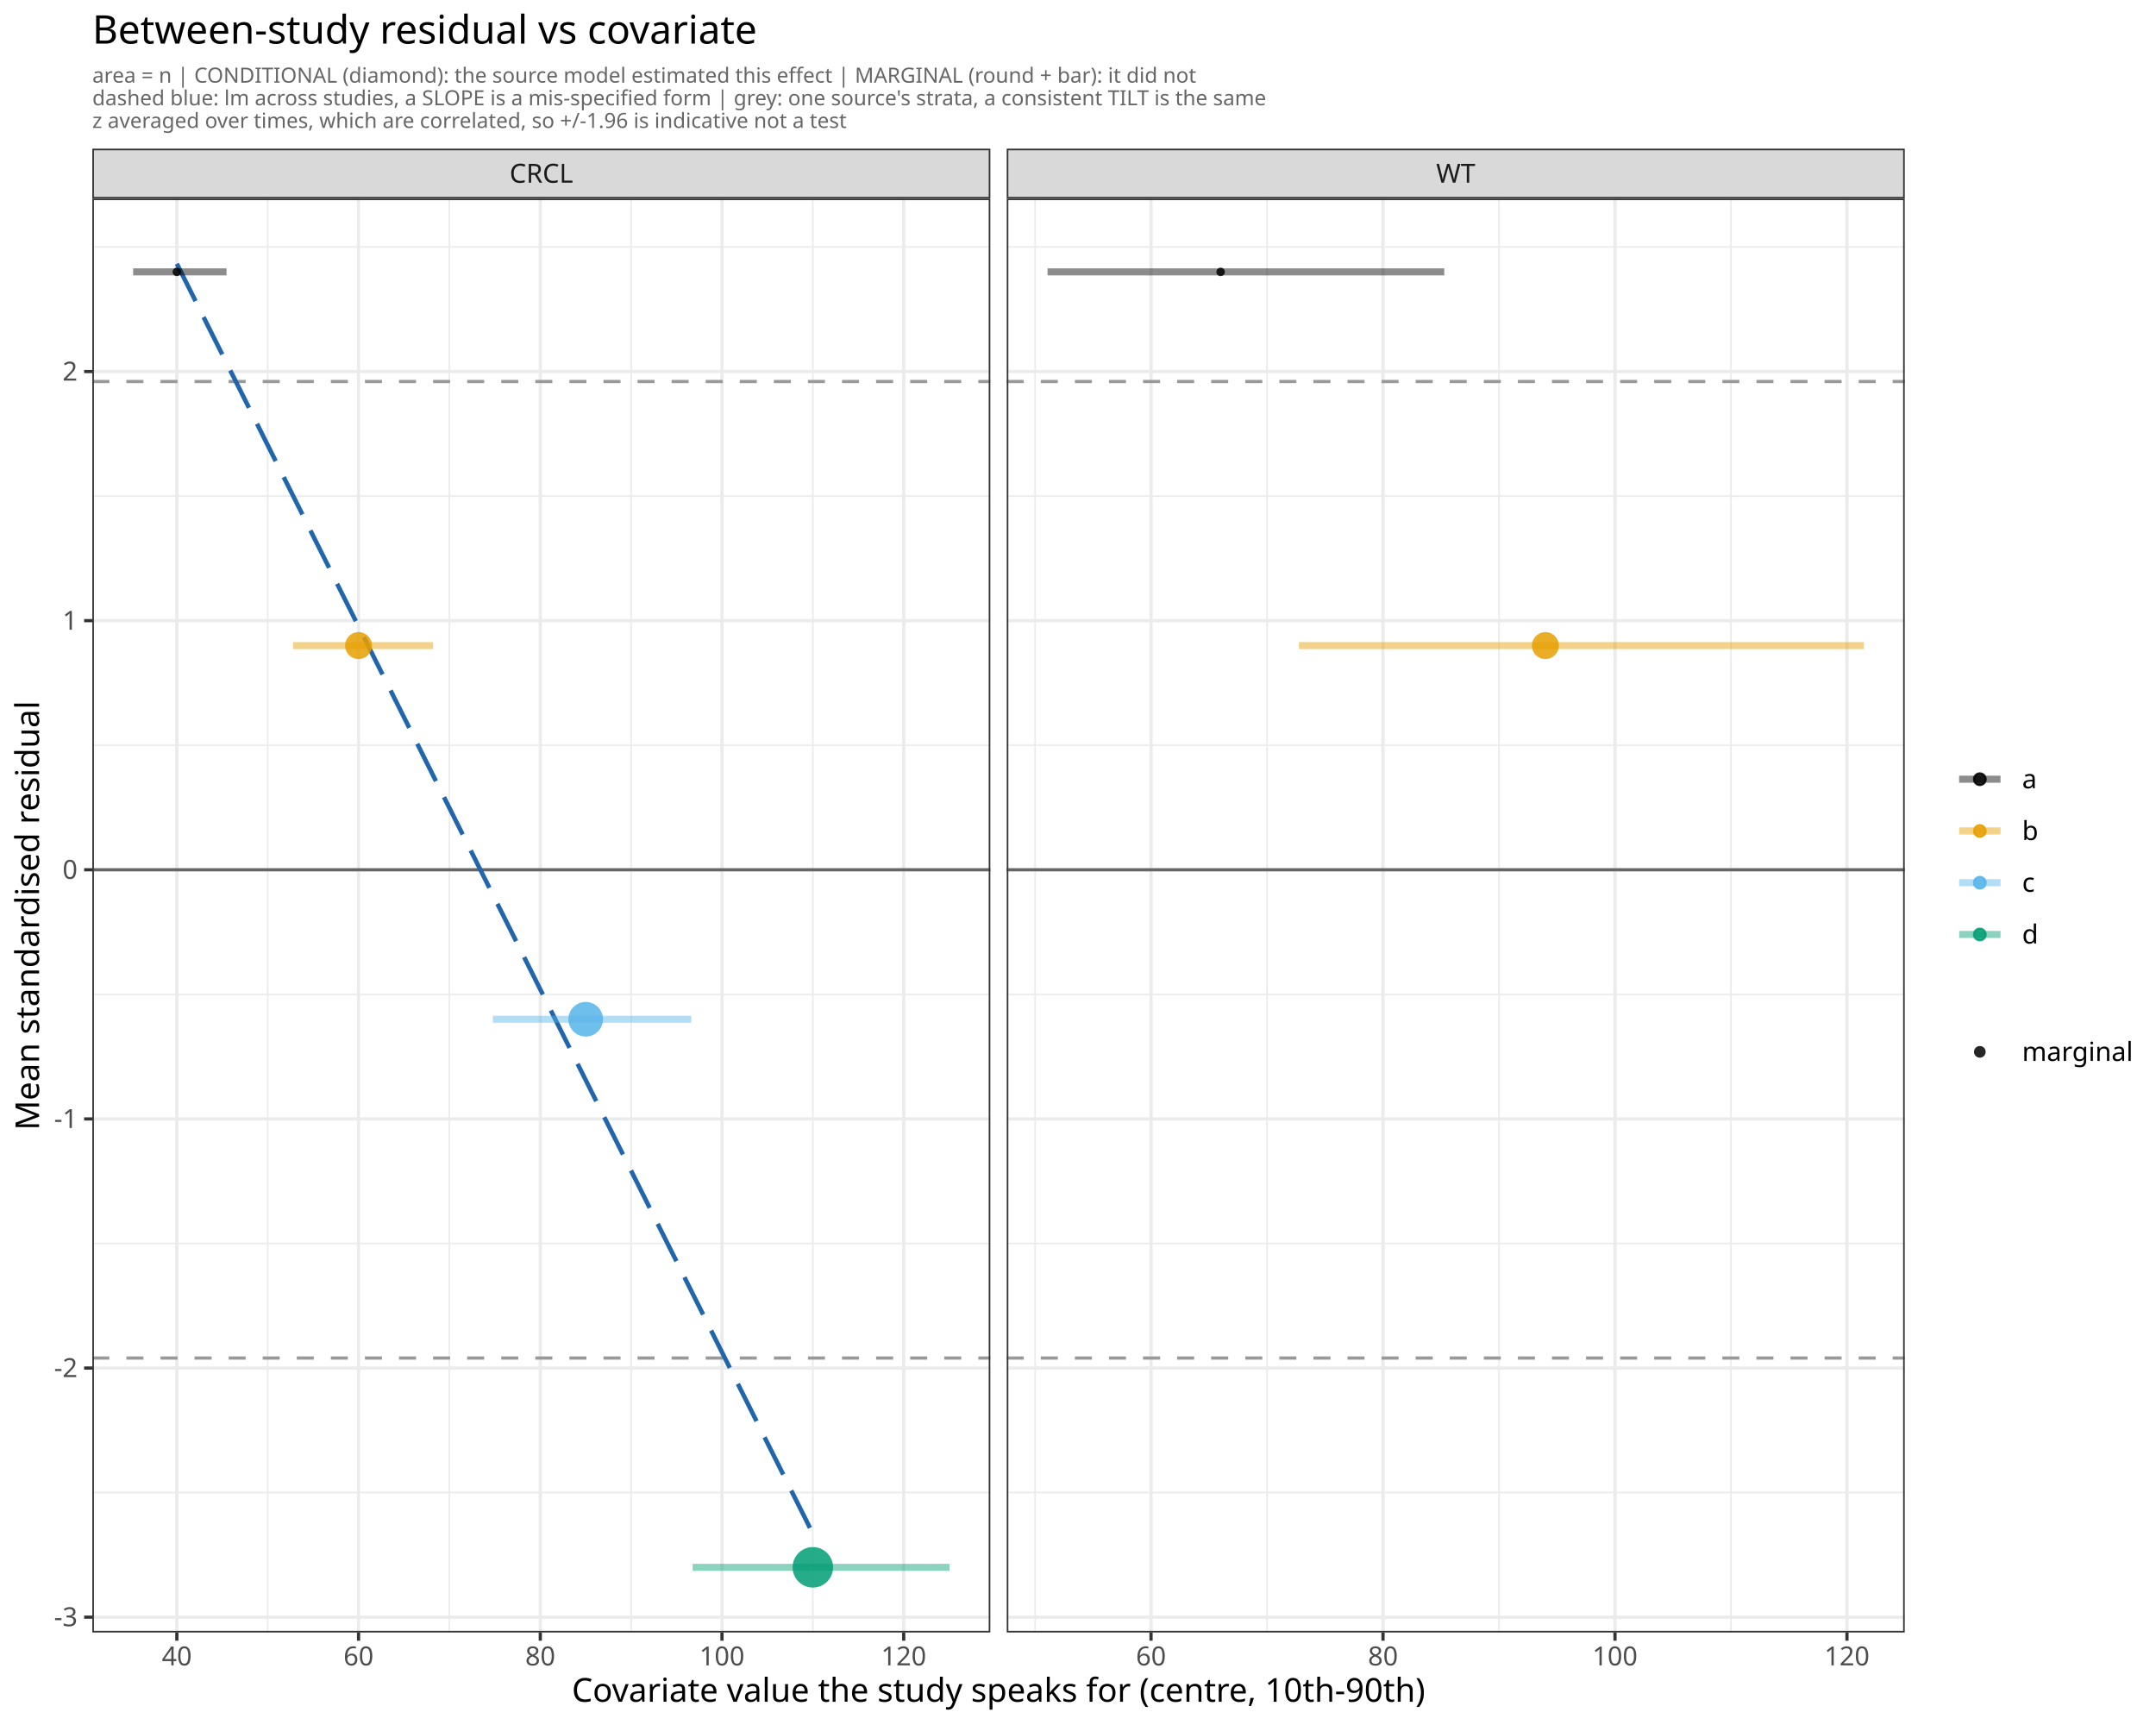
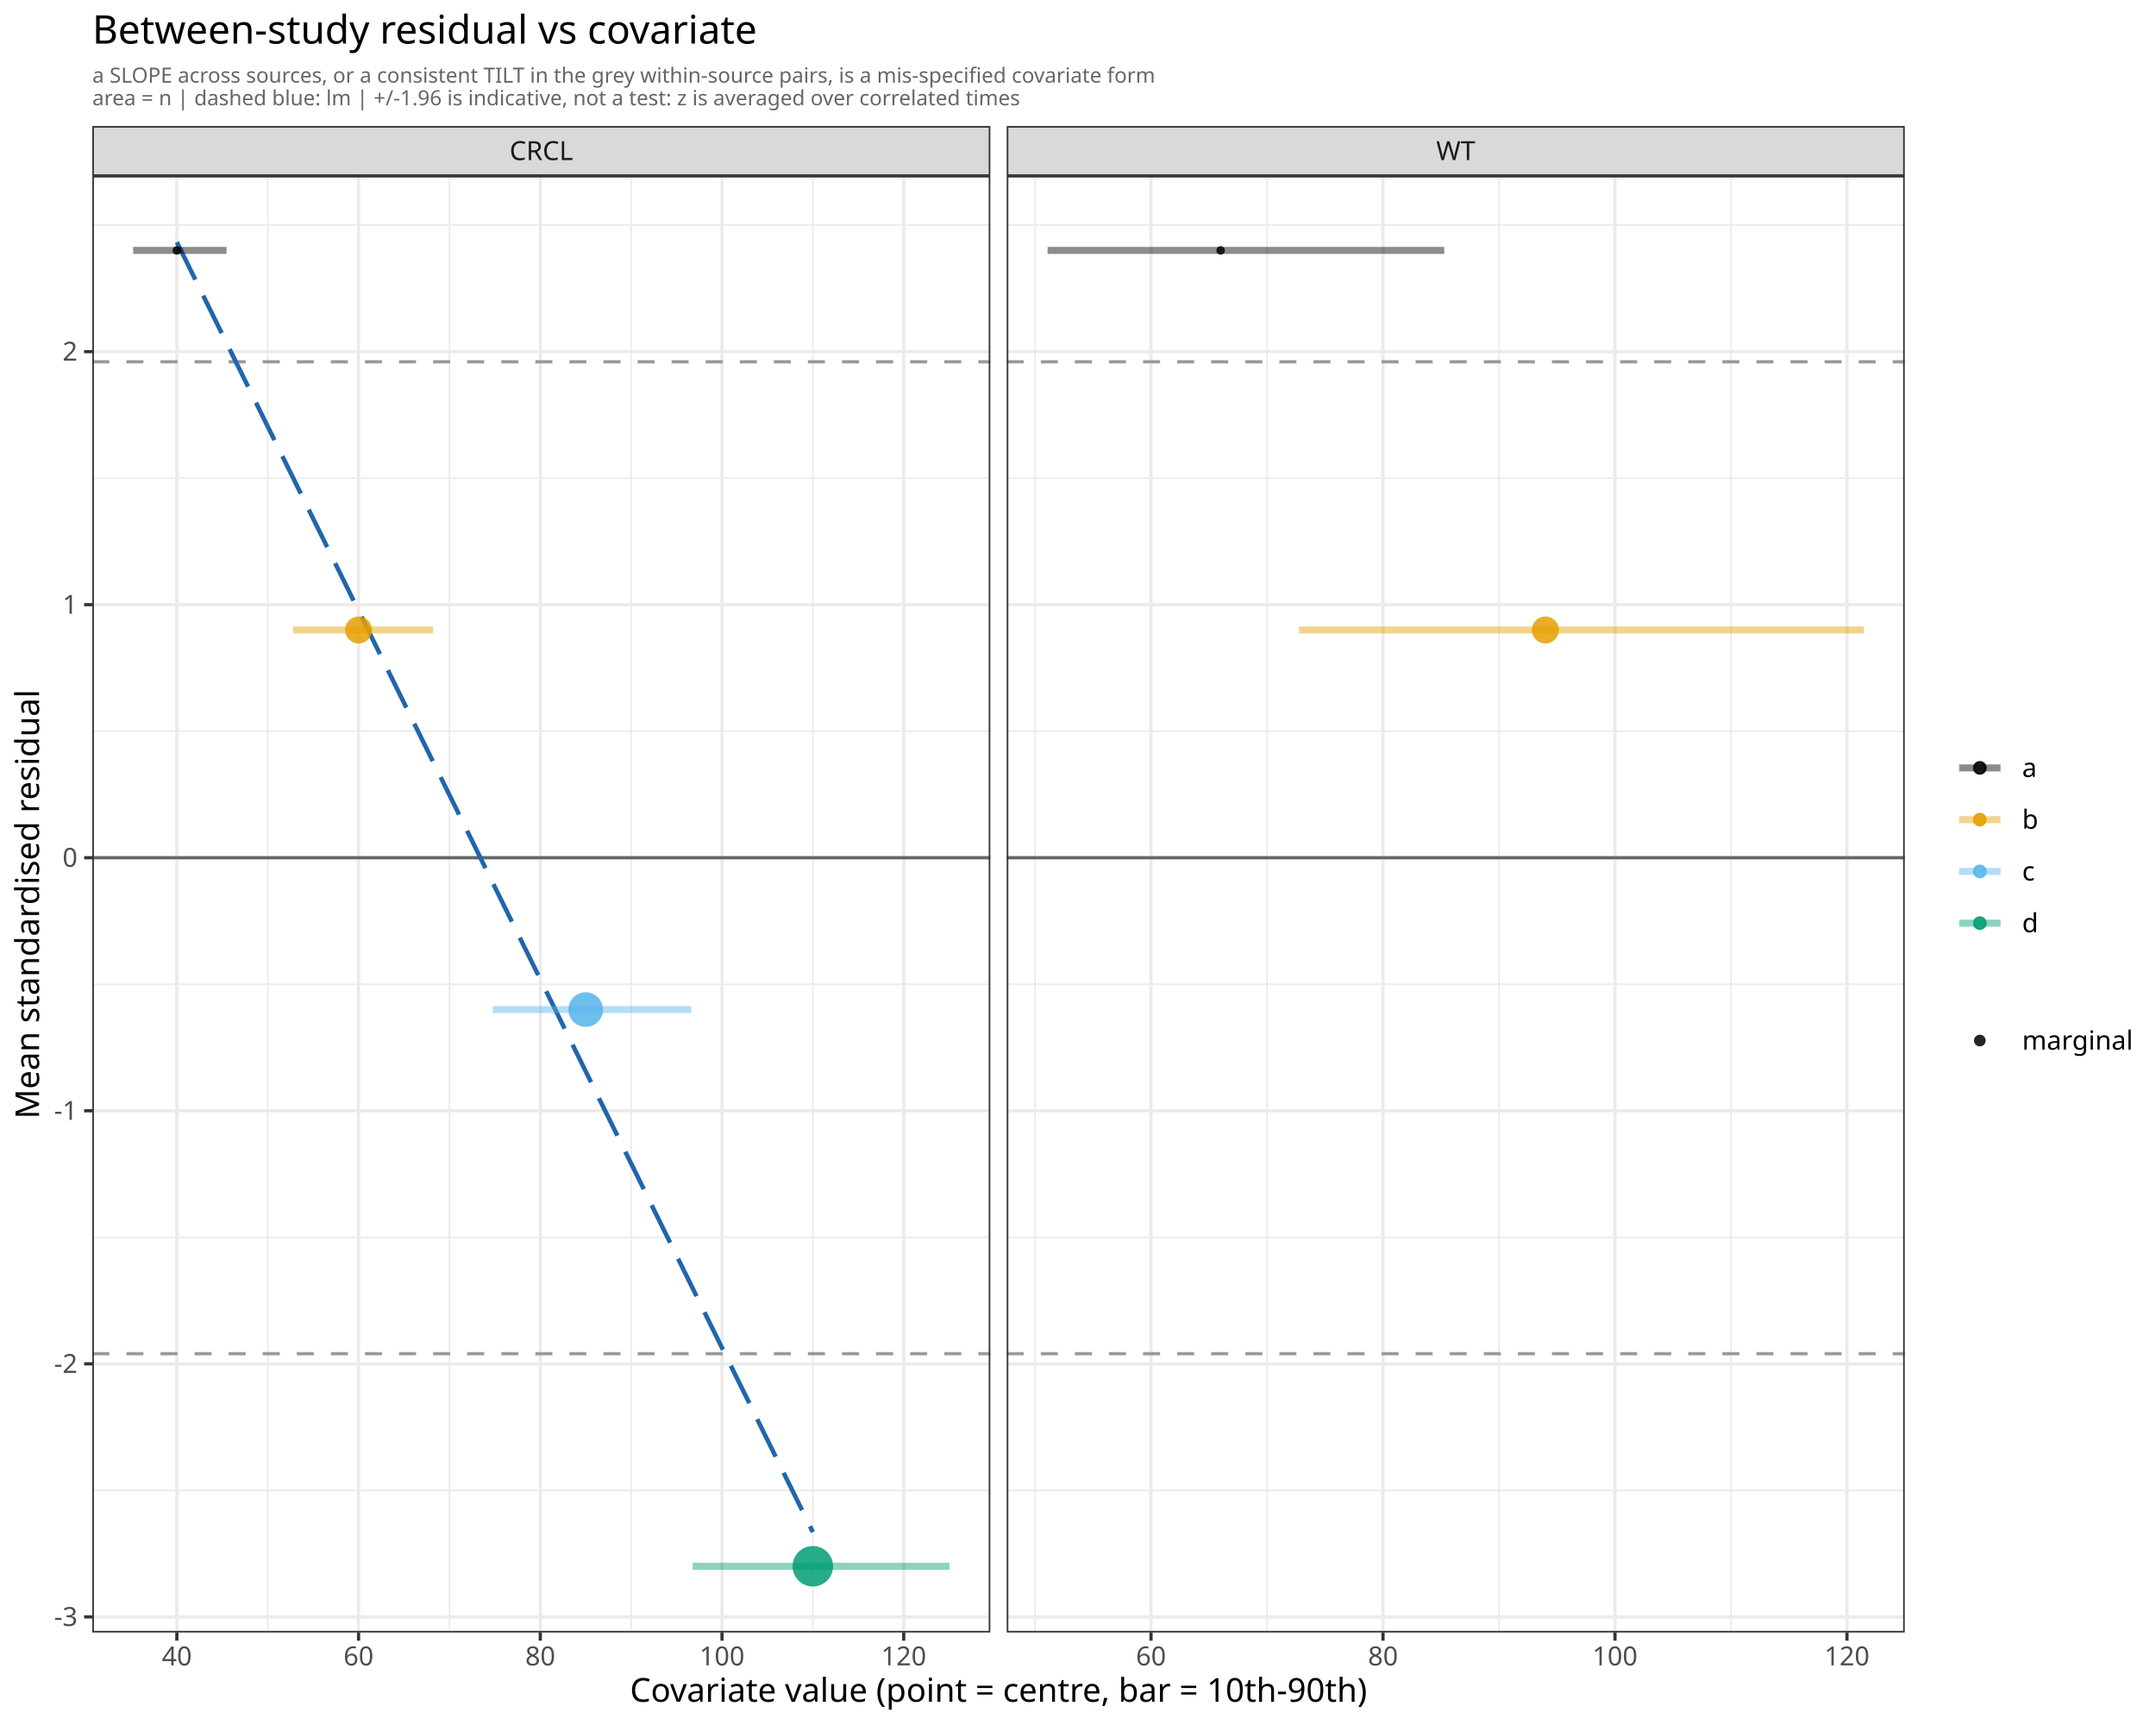
<svg xmlns="http://www.w3.org/2000/svg" class="svglite" data-engine-version="2.0" width="720.00pt" height="576.00pt" viewBox="0 0 720.00 576.00">
  <defs>
    <style type="text/css">
    .svglite line, .svglite polyline, .svglite polygon, .svglite path, .svglite rect, .svglite circle {
      fill: none;
      stroke: #000000;
      stroke-linecap: round;
      stroke-linejoin: round;
      stroke-miterlimit: 10.00;
    }
  </style>
  </defs>
  <rect width="100%" height="100%" style="stroke: none; fill: #FFFFFF;" />
  <defs>
    <clipPath id="cpMC4wMHw3MjAuMDB8MC4wMHw1NzYuMDA=">
      <rect x="0.00" y="0.00" width="720.00" height="576.00" />
    </clipPath>
  </defs>
  <g clip-path="url(#cpMC4wMHw3MjAuMDB8MC4wMHw1NzYuMDA=)">
    <rect x="-0" y="0.00" width="720.00" height="576.00" style="stroke-width: 1.07; stroke: #FFFFFF; fill: #FFFFFF;" />
  </g>
  <defs>
-     <clipPath id="cpMzAuODN8MzMwLjcyfDY2LjMwfDU0NS4xMQ==">
-       <rect x="30.83" y="66.30" width="299.89" height="478.81" />
+     <clipPath id="cpMzAuODN8MzMwLjcyfDU4Ljc0fDU0NS4xMQ==">
+       <rect x="30.83" y="58.74" width="299.89" height="486.37" />
    </clipPath>
  </defs>
-   <g clip-path="url(#cpMzAuODN8MzMwLjcyfDY2LjMwfDU0NS4xMQ==)">
-     <rect x="30.83" y="66.30" width="299.89" height="478.81" style="stroke-width: 1.07; stroke: none; fill: #FFFFFF;" />
-     <polyline points="30.83,498.39 330.72,498.39 " style="stroke-width: 0.53; stroke: #EBEBEB; stroke-linecap: butt;" />
-     <polyline points="30.83,415.21 330.72,415.21 " style="stroke-width: 0.53; stroke: #EBEBEB; stroke-linecap: butt;" />
-     <polyline points="30.83,332.02 330.72,332.02 " style="stroke-width: 0.53; stroke: #EBEBEB; stroke-linecap: butt;" />
-     <polyline points="30.83,248.84 330.72,248.84 " style="stroke-width: 0.53; stroke: #EBEBEB; stroke-linecap: butt;" />
-     <polyline points="30.83,165.66 330.72,165.66 " style="stroke-width: 0.53; stroke: #EBEBEB; stroke-linecap: butt;" />
-     <polyline points="30.83,82.47 330.72,82.47 " style="stroke-width: 0.53; stroke: #EBEBEB; stroke-linecap: butt;" />
-     <polyline points="89.40,545.11 89.40,66.30 " style="stroke-width: 0.53; stroke: #EBEBEB; stroke-linecap: butt;" />
-     <polyline points="150.09,545.11 150.09,66.30 " style="stroke-width: 0.53; stroke: #EBEBEB; stroke-linecap: butt;" />
-     <polyline points="210.77,545.11 210.77,66.30 " style="stroke-width: 0.53; stroke: #EBEBEB; stroke-linecap: butt;" />
-     <polyline points="271.45,545.11 271.45,66.30 " style="stroke-width: 0.53; stroke: #EBEBEB; stroke-linecap: butt;" />
-     <polyline points="30.83,539.99 330.72,539.99 " style="stroke-width: 1.07; stroke: #EBEBEB; stroke-linecap: butt;" />
-     <polyline points="30.83,456.80 330.72,456.80 " style="stroke-width: 1.07; stroke: #EBEBEB; stroke-linecap: butt;" />
-     <polyline points="30.83,373.62 330.72,373.62 " style="stroke-width: 1.07; stroke: #EBEBEB; stroke-linecap: butt;" />
-     <polyline points="30.83,290.43 330.72,290.43 " style="stroke-width: 1.07; stroke: #EBEBEB; stroke-linecap: butt;" />
-     <polyline points="30.83,207.25 330.72,207.25 " style="stroke-width: 1.07; stroke: #EBEBEB; stroke-linecap: butt;" />
-     <polyline points="30.83,124.06 330.72,124.06 " style="stroke-width: 1.07; stroke: #EBEBEB; stroke-linecap: butt;" />
-     <polyline points="59.06,545.11 59.06,66.30 " style="stroke-width: 1.07; stroke: #EBEBEB; stroke-linecap: butt;" />
-     <polyline points="119.74,545.11 119.74,66.30 " style="stroke-width: 1.07; stroke: #EBEBEB; stroke-linecap: butt;" />
-     <polyline points="180.43,545.11 180.43,66.30 " style="stroke-width: 1.07; stroke: #EBEBEB; stroke-linecap: butt;" />
-     <polyline points="241.11,545.11 241.11,66.30 " style="stroke-width: 1.07; stroke: #EBEBEB; stroke-linecap: butt;" />
-     <polyline points="301.80,545.11 301.80,66.30 " style="stroke-width: 1.07; stroke: #EBEBEB; stroke-linecap: butt;" />
-     <line x1="30.83" y1="290.43" x2="330.72" y2="290.43" style="stroke-width: 1.07; stroke: #666666; stroke-linecap: butt;" />
-     <line x1="30.83" y1="453.47" x2="330.72" y2="453.47" style="stroke-width: 1.07; stroke: #999999; stroke-dasharray: 5.69,5.69; stroke-linecap: butt;" />
-     <line x1="30.83" y1="127.39" x2="330.72" y2="127.39" style="stroke-width: 1.07; stroke: #999999; stroke-dasharray: 5.69,5.69; stroke-linecap: butt;" />
-     <polyline points="59.06,88.07 61.75,93.44 64.44,98.80 67.13,104.17 69.81,109.54 72.50,114.91 75.19,120.27 77.88,125.64 80.57,131.01 83.26,136.38 85.95,141.74 88.63,147.11 91.32,152.48 94.01,157.85 96.70,163.21 99.39,168.58 102.08,173.95 104.76,179.32 107.45,184.68 110.14,190.05 112.83,195.42 115.52,200.79 118.21,206.15 120.90,211.52 123.58,216.89 126.27,222.26 128.96,227.62 131.65,232.99 134.34,238.36 137.03,243.73 139.72,249.09 142.40,254.46 145.09,259.83 147.78,265.20 150.47,270.56 153.16,275.93 155.85,281.30 158.54,286.67 161.22,292.03 163.91,297.40 166.60,302.77 169.29,308.14 171.98,313.50 174.67,318.87 177.36,324.24 180.04,329.61 182.73,334.97 185.42,340.34 188.11,345.71 190.80,351.08 193.49,356.44 196.18,361.81 198.86,367.18 201.55,372.55 204.24,377.91 206.93,383.28 209.62,388.65 212.31,394.02 215.00,399.38 217.68,404.75 220.37,410.12 223.06,415.49 225.75,420.85 228.44,426.22 231.13,431.59 233.82,436.96 236.50,442.32 239.19,447.69 241.88,453.06 244.57,458.43 247.26,463.79 249.95,469.16 252.64,474.53 255.32,479.90 258.01,485.26 260.70,490.63 263.39,496.00 266.08,501.37 268.77,506.73 271.45,512.10 " style="stroke-width: 1.49; stroke: #2166AC; stroke-dasharray: 13.94,5.98; stroke-linecap: butt;" />
-     <line x1="44.46" y1="90.79" x2="75.65" y2="90.79" style="stroke-width: 2.35; stroke: #000000; stroke-opacity: 0.45; stroke-linecap: butt;" />
-     <line x1="97.85" y1="215.57" x2="144.64" y2="215.57" style="stroke-width: 2.35; stroke: #E69F00; stroke-opacity: 0.45; stroke-linecap: butt;" />
-     <line x1="164.58" y1="340.34" x2="230.86" y2="340.34" style="stroke-width: 2.35; stroke: #56B4E9; stroke-opacity: 0.45; stroke-linecap: butt;" />
-     <line x1="231.31" y1="523.35" x2="317.09" y2="523.35" style="stroke-width: 2.35; stroke: #009E73; stroke-opacity: 0.45; stroke-linecap: butt;" />
-     <circle cx="59.06" cy="90.79" r="1.42" style="stroke-width: 0.71; stroke: none; fill: #000000; fill-opacity: 0.85;" />
-     <circle cx="119.74" cy="215.57" r="4.50" style="stroke-width: 0.71; stroke: none; fill: #E69F00; fill-opacity: 0.85;" />
-     <circle cx="195.60" cy="340.34" r="5.78" style="stroke-width: 0.71; stroke: none; fill: #56B4E9; fill-opacity: 0.85;" />
-     <circle cx="271.45" cy="523.35" r="6.76" style="stroke-width: 0.71; stroke: none; fill: #009E73; fill-opacity: 0.85;" />
-     <rect x="30.83" y="66.30" width="299.89" height="478.81" style="stroke-width: 1.07; stroke: #333333;" />
+   <g clip-path="url(#cpMzAuODN8MzMwLjcyfDU4Ljc0fDU0NS4xMQ==)">
+     <rect x="30.83" y="58.74" width="299.89" height="486.37" style="stroke-width: 1.07; stroke: none; fill: #FFFFFF;" />
+     <polyline points="30.83,497.66 330.72,497.66 " style="stroke-width: 0.53; stroke: #EBEBEB; stroke-linecap: butt;" />
+     <polyline points="30.83,413.16 330.72,413.16 " style="stroke-width: 0.53; stroke: #EBEBEB; stroke-linecap: butt;" />
+     <polyline points="30.83,328.66 330.72,328.66 " style="stroke-width: 0.53; stroke: #EBEBEB; stroke-linecap: butt;" />
+     <polyline points="30.83,244.16 330.72,244.16 " style="stroke-width: 0.53; stroke: #EBEBEB; stroke-linecap: butt;" />
+     <polyline points="30.83,159.66 330.72,159.66 " style="stroke-width: 0.53; stroke: #EBEBEB; stroke-linecap: butt;" />
+     <polyline points="30.83,75.17 330.72,75.17 " style="stroke-width: 0.53; stroke: #EBEBEB; stroke-linecap: butt;" />
+     <polyline points="89.40,545.11 89.40,58.74 " style="stroke-width: 0.53; stroke: #EBEBEB; stroke-linecap: butt;" />
+     <polyline points="150.09,545.11 150.09,58.74 " style="stroke-width: 0.53; stroke: #EBEBEB; stroke-linecap: butt;" />
+     <polyline points="210.77,545.11 210.77,58.74 " style="stroke-width: 0.53; stroke: #EBEBEB; stroke-linecap: butt;" />
+     <polyline points="271.45,545.11 271.45,58.74 " style="stroke-width: 0.53; stroke: #EBEBEB; stroke-linecap: butt;" />
+     <polyline points="30.83,539.90 330.72,539.90 " style="stroke-width: 1.07; stroke: #EBEBEB; stroke-linecap: butt;" />
+     <polyline points="30.83,455.41 330.72,455.41 " style="stroke-width: 1.07; stroke: #EBEBEB; stroke-linecap: butt;" />
+     <polyline points="30.83,370.91 330.72,370.91 " style="stroke-width: 1.07; stroke: #EBEBEB; stroke-linecap: butt;" />
+     <polyline points="30.83,286.41 330.72,286.41 " style="stroke-width: 1.07; stroke: #EBEBEB; stroke-linecap: butt;" />
+     <polyline points="30.83,201.91 330.72,201.91 " style="stroke-width: 1.07; stroke: #EBEBEB; stroke-linecap: butt;" />
+     <polyline points="30.83,117.42 330.72,117.42 " style="stroke-width: 1.07; stroke: #EBEBEB; stroke-linecap: butt;" />
+     <polyline points="59.06,545.11 59.06,58.74 " style="stroke-width: 1.07; stroke: #EBEBEB; stroke-linecap: butt;" />
+     <polyline points="119.74,545.11 119.74,58.74 " style="stroke-width: 1.07; stroke: #EBEBEB; stroke-linecap: butt;" />
+     <polyline points="180.43,545.11 180.43,58.74 " style="stroke-width: 1.07; stroke: #EBEBEB; stroke-linecap: butt;" />
+     <polyline points="241.11,545.11 241.11,58.74 " style="stroke-width: 1.07; stroke: #EBEBEB; stroke-linecap: butt;" />
+     <polyline points="301.80,545.11 301.80,58.74 " style="stroke-width: 1.07; stroke: #EBEBEB; stroke-linecap: butt;" />
+     <line x1="30.83" y1="286.41" x2="330.72" y2="286.41" style="stroke-width: 1.07; stroke: #666666; stroke-linecap: butt;" />
+     <line x1="30.83" y1="452.03" x2="330.72" y2="452.03" style="stroke-width: 1.07; stroke: #999999; stroke-dasharray: 5.69,5.69; stroke-linecap: butt;" />
+     <line x1="30.83" y1="120.80" x2="330.72" y2="120.80" style="stroke-width: 1.07; stroke: #999999; stroke-dasharray: 5.69,5.69; stroke-linecap: butt;" />
+     <polyline points="59.06,80.85 61.75,86.30 64.44,91.76 67.13,97.21 69.81,102.66 72.50,108.11 75.19,113.56 77.88,119.02 80.57,124.47 83.26,129.92 85.95,135.37 88.63,140.83 91.32,146.28 94.01,151.73 96.70,157.18 99.39,162.64 102.08,168.09 104.76,173.54 107.45,178.99 110.14,184.44 112.83,189.90 115.52,195.35 118.21,200.80 120.90,206.25 123.58,211.71 126.27,217.16 128.96,222.61 131.65,228.06 134.34,233.51 137.03,238.97 139.72,244.42 142.40,249.87 145.09,255.32 147.78,260.78 150.47,266.23 153.16,271.68 155.85,277.13 158.54,282.58 161.22,288.04 163.91,293.49 166.60,298.94 169.29,304.39 171.98,309.85 174.67,315.30 177.36,320.75 180.04,326.20 182.73,331.66 185.42,337.11 188.11,342.56 190.80,348.01 193.49,353.46 196.18,358.92 198.86,364.37 201.55,369.82 204.24,375.27 206.93,380.73 209.62,386.18 212.31,391.63 215.00,397.08 217.68,402.53 220.37,407.99 223.06,413.44 225.75,418.89 228.44,424.34 231.13,429.80 233.82,435.25 236.50,440.70 239.19,446.15 241.88,451.60 244.57,457.06 247.26,462.51 249.95,467.96 252.64,473.41 255.32,478.87 258.01,484.32 260.70,489.77 263.39,495.22 266.08,500.67 268.77,506.13 271.45,511.58 " style="stroke-width: 1.49; stroke: #2166AC; stroke-dasharray: 13.94,5.98; stroke-linecap: butt;" />
+     <line x1="44.46" y1="83.62" x2="75.65" y2="83.62" style="stroke-width: 2.35; stroke: #000000; stroke-opacity: 0.45; stroke-linecap: butt;" />
+     <line x1="97.85" y1="210.36" x2="144.64" y2="210.36" style="stroke-width: 2.35; stroke: #E69F00; stroke-opacity: 0.45; stroke-linecap: butt;" />
+     <line x1="164.58" y1="337.11" x2="230.86" y2="337.11" style="stroke-width: 2.35; stroke: #56B4E9; stroke-opacity: 0.45; stroke-linecap: butt;" />
+     <line x1="231.31" y1="523.00" x2="317.09" y2="523.00" style="stroke-width: 2.35; stroke: #009E73; stroke-opacity: 0.45; stroke-linecap: butt;" />
+     <circle cx="59.06" cy="83.62" r="1.42" style="stroke-width: 0.71; stroke: none; fill: #000000; fill-opacity: 0.85;" />
+     <circle cx="119.74" cy="210.36" r="4.50" style="stroke-width: 0.71; stroke: none; fill: #E69F00; fill-opacity: 0.85;" />
+     <circle cx="195.60" cy="337.11" r="5.78" style="stroke-width: 0.71; stroke: none; fill: #56B4E9; fill-opacity: 0.85;" />
+     <circle cx="271.45" cy="523.00" r="6.76" style="stroke-width: 0.71; stroke: none; fill: #009E73; fill-opacity: 0.85;" />
+     <rect x="30.83" y="58.74" width="299.89" height="486.37" style="stroke-width: 1.07; stroke: #333333;" />
  </g>
  <g clip-path="url(#cpMC4wMHw3MjAuMDB8MC4wMHw1NzYuMDA=)">
</g>
  <defs>
-     <clipPath id="cpMzM2LjIwfDYzNi4wOXw2Ni4zMHw1NDUuMTE=">
-       <rect x="336.20" y="66.30" width="299.89" height="478.81" />
+     <clipPath id="cpMzM2LjIwfDYzNi4wOXw1OC43NHw1NDUuMTE=">
+       <rect x="336.20" y="58.74" width="299.89" height="486.37" />
    </clipPath>
  </defs>
-   <g clip-path="url(#cpMzM2LjIwfDYzNi4wOXw2Ni4zMHw1NDUuMTE=)">
-     <rect x="336.20" y="66.30" width="299.89" height="478.81" style="stroke-width: 1.07; stroke: none; fill: #FFFFFF;" />
-     <polyline points="336.20,498.39 636.09,498.39 " style="stroke-width: 0.53; stroke: #EBEBEB; stroke-linecap: butt;" />
-     <polyline points="336.20,415.21 636.09,415.21 " style="stroke-width: 0.53; stroke: #EBEBEB; stroke-linecap: butt;" />
-     <polyline points="336.20,332.02 636.09,332.02 " style="stroke-width: 0.53; stroke: #EBEBEB; stroke-linecap: butt;" />
-     <polyline points="336.20,248.84 636.09,248.84 " style="stroke-width: 0.53; stroke: #EBEBEB; stroke-linecap: butt;" />
-     <polyline points="336.20,165.66 636.09,165.66 " style="stroke-width: 0.53; stroke: #EBEBEB; stroke-linecap: butt;" />
-     <polyline points="336.20,82.47 636.09,82.47 " style="stroke-width: 0.53; stroke: #EBEBEB; stroke-linecap: butt;" />
-     <polyline points="345.66,545.11 345.66,66.30 " style="stroke-width: 0.53; stroke: #EBEBEB; stroke-linecap: butt;" />
-     <polyline points="423.13,545.11 423.13,66.30 " style="stroke-width: 0.53; stroke: #EBEBEB; stroke-linecap: butt;" />
-     <polyline points="500.60,545.11 500.60,66.30 " style="stroke-width: 0.53; stroke: #EBEBEB; stroke-linecap: butt;" />
-     <polyline points="578.06,545.11 578.06,66.30 " style="stroke-width: 0.53; stroke: #EBEBEB; stroke-linecap: butt;" />
-     <polyline points="336.20,539.99 636.09,539.99 " style="stroke-width: 1.07; stroke: #EBEBEB; stroke-linecap: butt;" />
-     <polyline points="336.20,456.80 636.09,456.80 " style="stroke-width: 1.07; stroke: #EBEBEB; stroke-linecap: butt;" />
-     <polyline points="336.20,373.62 636.09,373.62 " style="stroke-width: 1.07; stroke: #EBEBEB; stroke-linecap: butt;" />
-     <polyline points="336.20,290.43 636.09,290.43 " style="stroke-width: 1.07; stroke: #EBEBEB; stroke-linecap: butt;" />
-     <polyline points="336.20,207.25 636.09,207.25 " style="stroke-width: 1.07; stroke: #EBEBEB; stroke-linecap: butt;" />
-     <polyline points="336.20,124.06 636.09,124.06 " style="stroke-width: 1.07; stroke: #EBEBEB; stroke-linecap: butt;" />
-     <polyline points="384.39,545.11 384.39,66.30 " style="stroke-width: 1.07; stroke: #EBEBEB; stroke-linecap: butt;" />
-     <polyline points="461.86,545.11 461.86,66.30 " style="stroke-width: 1.07; stroke: #EBEBEB; stroke-linecap: butt;" />
-     <polyline points="539.33,545.11 539.33,66.30 " style="stroke-width: 1.07; stroke: #EBEBEB; stroke-linecap: butt;" />
-     <polyline points="616.80,545.11 616.80,66.30 " style="stroke-width: 1.07; stroke: #EBEBEB; stroke-linecap: butt;" />
-     <line x1="336.20" y1="290.43" x2="636.09" y2="290.43" style="stroke-width: 1.07; stroke: #666666; stroke-linecap: butt;" />
-     <line x1="336.20" y1="453.47" x2="636.09" y2="453.47" style="stroke-width: 1.07; stroke: #999999; stroke-dasharray: 5.69,5.69; stroke-linecap: butt;" />
-     <line x1="336.20" y1="127.39" x2="636.09" y2="127.39" style="stroke-width: 1.07; stroke: #999999; stroke-dasharray: 5.69,5.69; stroke-linecap: butt;" />
-     <line x1="349.83" y1="90.79" x2="482.32" y2="90.79" style="stroke-width: 2.35; stroke: #000000; stroke-opacity: 0.45; stroke-linecap: butt;" />
-     <line x1="433.77" y1="215.57" x2="622.46" y2="215.57" style="stroke-width: 2.35; stroke: #E69F00; stroke-opacity: 0.45; stroke-linecap: butt;" />
-     <circle cx="407.63" cy="90.79" r="1.42" style="stroke-width: 0.71; stroke: none; fill: #000000; fill-opacity: 0.85;" />
-     <circle cx="516.09" cy="215.57" r="4.50" style="stroke-width: 0.71; stroke: none; fill: #E69F00; fill-opacity: 0.85;" />
-     <rect x="336.20" y="66.30" width="299.89" height="478.81" style="stroke-width: 1.07; stroke: #333333;" />
+   <g clip-path="url(#cpMzM2LjIwfDYzNi4wOXw1OC43NHw1NDUuMTE=)">
+     <rect x="336.20" y="58.74" width="299.89" height="486.37" style="stroke-width: 1.07; stroke: none; fill: #FFFFFF;" />
+     <polyline points="336.20,497.66 636.09,497.66 " style="stroke-width: 0.53; stroke: #EBEBEB; stroke-linecap: butt;" />
+     <polyline points="336.20,413.16 636.09,413.16 " style="stroke-width: 0.53; stroke: #EBEBEB; stroke-linecap: butt;" />
+     <polyline points="336.20,328.66 636.09,328.66 " style="stroke-width: 0.53; stroke: #EBEBEB; stroke-linecap: butt;" />
+     <polyline points="336.20,244.16 636.09,244.16 " style="stroke-width: 0.53; stroke: #EBEBEB; stroke-linecap: butt;" />
+     <polyline points="336.20,159.66 636.09,159.66 " style="stroke-width: 0.53; stroke: #EBEBEB; stroke-linecap: butt;" />
+     <polyline points="336.20,75.17 636.09,75.17 " style="stroke-width: 0.53; stroke: #EBEBEB; stroke-linecap: butt;" />
+     <polyline points="345.66,545.11 345.66,58.74 " style="stroke-width: 0.53; stroke: #EBEBEB; stroke-linecap: butt;" />
+     <polyline points="423.13,545.11 423.13,58.74 " style="stroke-width: 0.53; stroke: #EBEBEB; stroke-linecap: butt;" />
+     <polyline points="500.60,545.11 500.60,58.74 " style="stroke-width: 0.53; stroke: #EBEBEB; stroke-linecap: butt;" />
+     <polyline points="578.06,545.11 578.06,58.74 " style="stroke-width: 0.53; stroke: #EBEBEB; stroke-linecap: butt;" />
+     <polyline points="336.20,539.90 636.09,539.90 " style="stroke-width: 1.07; stroke: #EBEBEB; stroke-linecap: butt;" />
+     <polyline points="336.20,455.41 636.09,455.41 " style="stroke-width: 1.07; stroke: #EBEBEB; stroke-linecap: butt;" />
+     <polyline points="336.20,370.91 636.09,370.91 " style="stroke-width: 1.07; stroke: #EBEBEB; stroke-linecap: butt;" />
+     <polyline points="336.20,286.41 636.09,286.41 " style="stroke-width: 1.07; stroke: #EBEBEB; stroke-linecap: butt;" />
+     <polyline points="336.20,201.91 636.09,201.91 " style="stroke-width: 1.07; stroke: #EBEBEB; stroke-linecap: butt;" />
+     <polyline points="336.20,117.42 636.09,117.42 " style="stroke-width: 1.07; stroke: #EBEBEB; stroke-linecap: butt;" />
+     <polyline points="384.39,545.11 384.39,58.74 " style="stroke-width: 1.07; stroke: #EBEBEB; stroke-linecap: butt;" />
+     <polyline points="461.86,545.11 461.86,58.74 " style="stroke-width: 1.07; stroke: #EBEBEB; stroke-linecap: butt;" />
+     <polyline points="539.33,545.11 539.33,58.74 " style="stroke-width: 1.07; stroke: #EBEBEB; stroke-linecap: butt;" />
+     <polyline points="616.80,545.11 616.80,58.74 " style="stroke-width: 1.07; stroke: #EBEBEB; stroke-linecap: butt;" />
+     <line x1="336.20" y1="286.41" x2="636.09" y2="286.41" style="stroke-width: 1.07; stroke: #666666; stroke-linecap: butt;" />
+     <line x1="336.20" y1="452.03" x2="636.09" y2="452.03" style="stroke-width: 1.07; stroke: #999999; stroke-dasharray: 5.69,5.69; stroke-linecap: butt;" />
+     <line x1="336.20" y1="120.80" x2="636.09" y2="120.80" style="stroke-width: 1.07; stroke: #999999; stroke-dasharray: 5.69,5.69; stroke-linecap: butt;" />
+     <line x1="349.83" y1="83.62" x2="482.32" y2="83.62" style="stroke-width: 2.35; stroke: #000000; stroke-opacity: 0.45; stroke-linecap: butt;" />
+     <line x1="433.77" y1="210.36" x2="622.46" y2="210.36" style="stroke-width: 2.35; stroke: #E69F00; stroke-opacity: 0.45; stroke-linecap: butt;" />
+     <circle cx="407.63" cy="83.62" r="1.42" style="stroke-width: 0.71; stroke: none; fill: #000000; fill-opacity: 0.85;" />
+     <circle cx="516.09" cy="210.36" r="4.50" style="stroke-width: 0.71; stroke: none; fill: #E69F00; fill-opacity: 0.85;" />
+     <rect x="336.20" y="58.74" width="299.89" height="486.37" style="stroke-width: 1.07; stroke: #333333;" />
  </g>
  <g clip-path="url(#cpMC4wMHw3MjAuMDB8MC4wMHw1NzYuMDA=)">
</g>
  <defs>
-     <clipPath id="cpMzAuODN8MzMwLjcyfDQ5LjY1fDY2LjMw">
-       <rect x="30.83" y="49.65" width="299.89" height="16.65" />
+     <clipPath id="cpMzAuODN8MzMwLjcyfDQyLjA5fDU4Ljc0">
+       <rect x="30.83" y="42.09" width="299.89" height="16.65" />
    </clipPath>
  </defs>
-   <g clip-path="url(#cpMzAuODN8MzMwLjcyfDQ5LjY1fDY2LjMw)">
-     <rect x="30.83" y="49.65" width="299.89" height="16.65" style="stroke-width: 1.07; stroke: #333333; fill: #D9D9D9;" />
-     <text x="180.78" y="61.01" text-anchor="middle" style="font-size: 8.80px; fill: #1A1A1A; font-family: sans;" textLength="23.97px" lengthAdjust="spacingAndGlyphs">CRCL</text>
+   <g clip-path="url(#cpMzAuODN8MzMwLjcyfDQyLjA5fDU4Ljc0)">
+     <rect x="30.83" y="42.09" width="299.89" height="16.65" style="stroke-width: 1.07; stroke: #333333; fill: #D9D9D9;" />
+     <text x="180.78" y="53.45" text-anchor="middle" style="font-size: 8.80px; fill: #1A1A1A; font-family: sans;" textLength="23.97px" lengthAdjust="spacingAndGlyphs">CRCL</text>
  </g>
  <g clip-path="url(#cpMC4wMHw3MjAuMDB8MC4wMHw1NzYuMDA=)">
</g>
  <defs>
-     <clipPath id="cpMzM2LjIwfDYzNi4wOXw0OS42NXw2Ni4zMA==">
-       <rect x="336.20" y="49.65" width="299.89" height="16.65" />
+     <clipPath id="cpMzM2LjIwfDYzNi4wOXw0Mi4wOXw1OC43NA==">
+       <rect x="336.20" y="42.09" width="299.89" height="16.65" />
    </clipPath>
  </defs>
-   <g clip-path="url(#cpMzM2LjIwfDYzNi4wOXw0OS42NXw2Ni4zMA==)">
-     <rect x="336.20" y="49.65" width="299.89" height="16.65" style="stroke-width: 1.07; stroke: #333333; fill: #D9D9D9;" />
-     <text x="486.15" y="61.01" text-anchor="middle" style="font-size: 8.80px; fill: #1A1A1A; font-family: sans;" textLength="13.68px" lengthAdjust="spacingAndGlyphs">WT</text>
+   <g clip-path="url(#cpMzM2LjIwfDYzNi4wOXw0Mi4wOXw1OC43NA==)">
+     <rect x="336.20" y="42.09" width="299.89" height="16.65" style="stroke-width: 1.07; stroke: #333333; fill: #D9D9D9;" />
+     <text x="486.15" y="53.45" text-anchor="middle" style="font-size: 8.80px; fill: #1A1A1A; font-family: sans;" textLength="13.68px" lengthAdjust="spacingAndGlyphs">WT</text>
  </g>
  <g clip-path="url(#cpMC4wMHw3MjAuMDB8MC4wMHw1NzYuMDA=)">
    <polyline points="59.06,547.85 59.06,545.11 " style="stroke-width: 1.07; stroke: #333333; stroke-linecap: butt;" />
    <polyline points="119.74,547.85 119.74,545.11 " style="stroke-width: 1.07; stroke: #333333; stroke-linecap: butt;" />
    <polyline points="180.43,547.85 180.43,545.11 " style="stroke-width: 1.07; stroke: #333333; stroke-linecap: butt;" />
    <polyline points="241.11,547.85 241.11,545.11 " style="stroke-width: 1.07; stroke: #333333; stroke-linecap: butt;" />
    <polyline points="301.80,547.85 301.80,545.11 " style="stroke-width: 1.07; stroke: #333333; stroke-linecap: butt;" />
    <text x="59.06" y="556.10" text-anchor="middle" style="font-size: 8.80px; fill: #4D4D4D; font-family: sans;" textLength="9.79px" lengthAdjust="spacingAndGlyphs">40</text>
    <text x="119.74" y="556.10" text-anchor="middle" style="font-size: 8.80px; fill: #4D4D4D; font-family: sans;" textLength="9.79px" lengthAdjust="spacingAndGlyphs">60</text>
    <text x="180.43" y="556.10" text-anchor="middle" style="font-size: 8.80px; fill: #4D4D4D; font-family: sans;" textLength="9.79px" lengthAdjust="spacingAndGlyphs">80</text>
    <text x="241.11" y="556.10" text-anchor="middle" style="font-size: 8.80px; fill: #4D4D4D; font-family: sans;" textLength="14.68px" lengthAdjust="spacingAndGlyphs">100</text>
    <text x="301.80" y="556.10" text-anchor="middle" style="font-size: 8.80px; fill: #4D4D4D; font-family: sans;" textLength="14.68px" lengthAdjust="spacingAndGlyphs">120</text>
    <polyline points="384.39,547.85 384.39,545.11 " style="stroke-width: 1.07; stroke: #333333; stroke-linecap: butt;" />
    <polyline points="461.86,547.85 461.86,545.11 " style="stroke-width: 1.07; stroke: #333333; stroke-linecap: butt;" />
    <polyline points="539.33,547.85 539.33,545.11 " style="stroke-width: 1.07; stroke: #333333; stroke-linecap: butt;" />
    <polyline points="616.80,547.85 616.80,545.11 " style="stroke-width: 1.07; stroke: #333333; stroke-linecap: butt;" />
    <text x="384.39" y="556.10" text-anchor="middle" style="font-size: 8.80px; fill: #4D4D4D; font-family: sans;" textLength="9.79px" lengthAdjust="spacingAndGlyphs">60</text>
    <text x="461.86" y="556.10" text-anchor="middle" style="font-size: 8.80px; fill: #4D4D4D; font-family: sans;" textLength="9.79px" lengthAdjust="spacingAndGlyphs">80</text>
    <text x="539.33" y="556.10" text-anchor="middle" style="font-size: 8.80px; fill: #4D4D4D; font-family: sans;" textLength="14.68px" lengthAdjust="spacingAndGlyphs">100</text>
    <text x="616.80" y="556.10" text-anchor="middle" style="font-size: 8.80px; fill: #4D4D4D; font-family: sans;" textLength="14.68px" lengthAdjust="spacingAndGlyphs">120</text>
-     <text x="25.90" y="543.01" text-anchor="end" style="font-size: 8.80px; fill: #4D4D4D; font-family: sans;" textLength="7.82px" lengthAdjust="spacingAndGlyphs">-3</text>
-     <text x="25.90" y="459.83" text-anchor="end" style="font-size: 8.80px; fill: #4D4D4D; font-family: sans;" textLength="7.82px" lengthAdjust="spacingAndGlyphs">-2</text>
-     <text x="25.90" y="376.64" text-anchor="end" style="font-size: 8.80px; fill: #4D4D4D; font-family: sans;" textLength="7.82px" lengthAdjust="spacingAndGlyphs">-1</text>
-     <text x="25.90" y="293.46" text-anchor="end" style="font-size: 8.80px; fill: #4D4D4D; font-family: sans;" textLength="4.89px" lengthAdjust="spacingAndGlyphs">0</text>
-     <text x="25.90" y="210.28" text-anchor="end" style="font-size: 8.80px; fill: #4D4D4D; font-family: sans;" textLength="4.89px" lengthAdjust="spacingAndGlyphs">1</text>
-     <text x="25.90" y="127.09" text-anchor="end" style="font-size: 8.80px; fill: #4D4D4D; font-family: sans;" textLength="4.89px" lengthAdjust="spacingAndGlyphs">2</text>
-     <polyline points="28.09,539.99 30.83,539.99 " style="stroke-width: 1.07; stroke: #333333; stroke-linecap: butt;" />
-     <polyline points="28.09,456.80 30.83,456.80 " style="stroke-width: 1.07; stroke: #333333; stroke-linecap: butt;" />
-     <polyline points="28.09,373.62 30.83,373.62 " style="stroke-width: 1.07; stroke: #333333; stroke-linecap: butt;" />
-     <polyline points="28.09,290.43 30.83,290.43 " style="stroke-width: 1.07; stroke: #333333; stroke-linecap: butt;" />
-     <polyline points="28.09,207.25 30.83,207.25 " style="stroke-width: 1.07; stroke: #333333; stroke-linecap: butt;" />
-     <polyline points="28.09,124.06 30.83,124.06 " style="stroke-width: 1.07; stroke: #333333; stroke-linecap: butt;" />
-     <text x="333.46" y="568.24" text-anchor="middle" style="font-size: 11.00px; font-family: sans;" textLength="271.52px" lengthAdjust="spacingAndGlyphs">Covariate value the study speaks for (centre, 10th-90th)</text>
-     <text transform="translate(13.05,305.71) rotate(-90)" text-anchor="middle" style="font-size: 11.00px; font-family: sans;" textLength="135.15px" lengthAdjust="spacingAndGlyphs">Mean standardised residual</text>
-     <rect x="647.05" y="246.07" width="38.61" height="80.08" style="stroke-width: 1.07; stroke: none; fill: #FFFFFF;" />
-     <rect x="652.53" y="251.55" width="17.28" height="17.28" style="stroke-width: 1.07; stroke: none; fill: #FFFFFF;" />
-     <line x1="654.26" y1="260.19" x2="668.08" y2="260.19" style="stroke-width: 2.35; stroke: #000000; stroke-opacity: 0.45; stroke-linecap: butt;" />
-     <circle cx="661.17" cy="260.19" r="1.95" style="stroke-width: 0.71; stroke: #000000; stroke-opacity: 0.85; fill: #000000; fill-opacity: 0.85;" />
-     <rect x="652.53" y="268.83" width="17.28" height="17.28" style="stroke-width: 1.07; stroke: none; fill: #FFFFFF;" />
-     <line x1="654.26" y1="277.47" x2="668.08" y2="277.47" style="stroke-width: 2.35; stroke: #E69F00; stroke-opacity: 0.45; stroke-linecap: butt;" />
-     <circle cx="661.17" cy="277.47" r="1.95" style="stroke-width: 0.71; stroke: #E69F00; stroke-opacity: 0.85; fill: #E69F00; fill-opacity: 0.85;" />
-     <rect x="652.53" y="286.11" width="17.28" height="17.28" style="stroke-width: 1.07; stroke: none; fill: #FFFFFF;" />
-     <line x1="654.26" y1="294.75" x2="668.08" y2="294.75" style="stroke-width: 2.35; stroke: #56B4E9; stroke-opacity: 0.45; stroke-linecap: butt;" />
-     <circle cx="661.17" cy="294.75" r="1.95" style="stroke-width: 0.71; stroke: #56B4E9; stroke-opacity: 0.85; fill: #56B4E9; fill-opacity: 0.85;" />
-     <rect x="652.53" y="303.39" width="17.28" height="17.28" style="stroke-width: 1.07; stroke: none; fill: #FFFFFF;" />
-     <line x1="654.26" y1="312.03" x2="668.08" y2="312.03" style="stroke-width: 2.35; stroke: #009E73; stroke-opacity: 0.45; stroke-linecap: butt;" />
-     <circle cx="661.17" cy="312.03" r="1.95" style="stroke-width: 0.71; stroke: #009E73; stroke-opacity: 0.85; fill: #009E73; fill-opacity: 0.85;" />
-     <text x="675.29" y="263.22" style="font-size: 8.80px; font-family: sans;" textLength="4.89px" lengthAdjust="spacingAndGlyphs">a</text>
-     <text x="675.29" y="280.50" style="font-size: 8.80px; font-family: sans;" textLength="4.89px" lengthAdjust="spacingAndGlyphs">b</text>
-     <text x="675.29" y="297.78" style="font-size: 8.80px; font-family: sans;" textLength="4.40px" lengthAdjust="spacingAndGlyphs">c</text>
-     <text x="675.29" y="315.06" style="font-size: 8.80px; font-family: sans;" textLength="4.89px" lengthAdjust="spacingAndGlyphs">d</text>
-     <rect x="647.05" y="337.11" width="67.47" height="28.24" style="stroke-width: 1.07; stroke: none; fill: #FFFFFF;" />
-     <rect x="652.53" y="342.59" width="17.28" height="17.28" style="stroke-width: 1.07; stroke: none; fill: #FFFFFF;" />
-     <circle cx="661.17" cy="351.23" r="1.95" style="stroke-width: 0.71; stroke: none; fill: #000000; fill-opacity: 0.85;" />
-     <text x="675.29" y="354.26" style="font-size: 8.80px; font-family: sans;" textLength="33.75px" lengthAdjust="spacingAndGlyphs">marginal</text>
-     <text x="30.83" y="27.60" style="font-size: 7.00px; fill: #666666; font-family: sans;" textLength="357.72px" lengthAdjust="spacingAndGlyphs">area = n  |  CONDITIONAL (diamond): the source model estimated this effect  |  MARGINAL (round + bar): it did not</text>
-     <text x="30.83" y="35.16" style="font-size: 7.00px; fill: #666666; font-family: sans;" textLength="382.16px" lengthAdjust="spacingAndGlyphs">dashed blue: lm across studies, a SLOPE is a mis-specified form  |  grey: one source's strata, a consistent TILT is the same</text>
-     <text x="30.83" y="42.72" style="font-size: 7.00px; fill: #666666; font-family: sans;" textLength="239.90px" lengthAdjust="spacingAndGlyphs">z averaged over times, which are correlated, so +/-1.96 is indicative not a test</text>
+     <text x="25.90" y="542.93" text-anchor="end" style="font-size: 8.80px; fill: #4D4D4D; font-family: sans;" textLength="7.82px" lengthAdjust="spacingAndGlyphs">-3</text>
+     <text x="25.90" y="458.43" text-anchor="end" style="font-size: 8.80px; fill: #4D4D4D; font-family: sans;" textLength="7.82px" lengthAdjust="spacingAndGlyphs">-2</text>
+     <text x="25.90" y="373.94" text-anchor="end" style="font-size: 8.80px; fill: #4D4D4D; font-family: sans;" textLength="7.82px" lengthAdjust="spacingAndGlyphs">-1</text>
+     <text x="25.90" y="289.44" text-anchor="end" style="font-size: 8.80px; fill: #4D4D4D; font-family: sans;" textLength="4.89px" lengthAdjust="spacingAndGlyphs">0</text>
+     <text x="25.90" y="204.94" text-anchor="end" style="font-size: 8.80px; fill: #4D4D4D; font-family: sans;" textLength="4.89px" lengthAdjust="spacingAndGlyphs">1</text>
+     <text x="25.90" y="120.44" text-anchor="end" style="font-size: 8.80px; fill: #4D4D4D; font-family: sans;" textLength="4.89px" lengthAdjust="spacingAndGlyphs">2</text>
+     <polyline points="28.09,539.90 30.83,539.90 " style="stroke-width: 1.07; stroke: #333333; stroke-linecap: butt;" />
+     <polyline points="28.09,455.41 30.83,455.41 " style="stroke-width: 1.07; stroke: #333333; stroke-linecap: butt;" />
+     <polyline points="28.09,370.91 30.83,370.91 " style="stroke-width: 1.07; stroke: #333333; stroke-linecap: butt;" />
+     <polyline points="28.09,286.41 30.83,286.41 " style="stroke-width: 1.07; stroke: #333333; stroke-linecap: butt;" />
+     <polyline points="28.09,201.91 30.83,201.91 " style="stroke-width: 1.07; stroke: #333333; stroke-linecap: butt;" />
+     <polyline points="28.09,117.42 30.83,117.42 " style="stroke-width: 1.07; stroke: #333333; stroke-linecap: butt;" />
+     <text x="333.46" y="568.24" text-anchor="middle" style="font-size: 11.00px; font-family: sans;" textLength="234.83px" lengthAdjust="spacingAndGlyphs">Covariate value (point = centre, bar = 10th-90th)</text>
+     <text transform="translate(13.05,301.93) rotate(-90)" text-anchor="middle" style="font-size: 11.00px; font-family: sans;" textLength="135.15px" lengthAdjust="spacingAndGlyphs">Mean standardised residual</text>
+     <rect x="647.05" y="242.29" width="38.61" height="80.08" style="stroke-width: 1.07; stroke: none; fill: #FFFFFF;" />
+     <rect x="652.53" y="247.77" width="17.28" height="17.28" style="stroke-width: 1.07; stroke: none; fill: #FFFFFF;" />
+     <line x1="654.26" y1="256.41" x2="668.08" y2="256.41" style="stroke-width: 2.35; stroke: #000000; stroke-opacity: 0.45; stroke-linecap: butt;" />
+     <circle cx="661.17" cy="256.41" r="1.95" style="stroke-width: 0.71; stroke: #000000; stroke-opacity: 0.85; fill: #000000; fill-opacity: 0.85;" />
+     <rect x="652.53" y="265.05" width="17.28" height="17.28" style="stroke-width: 1.07; stroke: none; fill: #FFFFFF;" />
+     <line x1="654.26" y1="273.69" x2="668.08" y2="273.69" style="stroke-width: 2.35; stroke: #E69F00; stroke-opacity: 0.45; stroke-linecap: butt;" />
+     <circle cx="661.17" cy="273.69" r="1.95" style="stroke-width: 0.71; stroke: #E69F00; stroke-opacity: 0.85; fill: #E69F00; fill-opacity: 0.85;" />
+     <rect x="652.53" y="282.33" width="17.28" height="17.28" style="stroke-width: 1.07; stroke: none; fill: #FFFFFF;" />
+     <line x1="654.26" y1="290.97" x2="668.08" y2="290.97" style="stroke-width: 2.35; stroke: #56B4E9; stroke-opacity: 0.45; stroke-linecap: butt;" />
+     <circle cx="661.17" cy="290.97" r="1.95" style="stroke-width: 0.71; stroke: #56B4E9; stroke-opacity: 0.85; fill: #56B4E9; fill-opacity: 0.85;" />
+     <rect x="652.53" y="299.61" width="17.28" height="17.28" style="stroke-width: 1.07; stroke: none; fill: #FFFFFF;" />
+     <line x1="654.26" y1="308.25" x2="668.08" y2="308.25" style="stroke-width: 2.35; stroke: #009E73; stroke-opacity: 0.45; stroke-linecap: butt;" />
+     <circle cx="661.17" cy="308.25" r="1.95" style="stroke-width: 0.71; stroke: #009E73; stroke-opacity: 0.85; fill: #009E73; fill-opacity: 0.85;" />
+     <text x="675.29" y="259.44" style="font-size: 8.80px; font-family: sans;" textLength="4.89px" lengthAdjust="spacingAndGlyphs">a</text>
+     <text x="675.29" y="276.72" style="font-size: 8.80px; font-family: sans;" textLength="4.89px" lengthAdjust="spacingAndGlyphs">b</text>
+     <text x="675.29" y="294.00" style="font-size: 8.80px; font-family: sans;" textLength="4.40px" lengthAdjust="spacingAndGlyphs">c</text>
+     <text x="675.29" y="311.28" style="font-size: 8.80px; font-family: sans;" textLength="4.89px" lengthAdjust="spacingAndGlyphs">d</text>
+     <rect x="647.05" y="333.33" width="67.47" height="28.24" style="stroke-width: 1.07; stroke: none; fill: #FFFFFF;" />
+     <rect x="652.53" y="338.81" width="17.28" height="17.28" style="stroke-width: 1.07; stroke: none; fill: #FFFFFF;" />
+     <circle cx="661.17" cy="347.45" r="1.95" style="stroke-width: 0.71; stroke: none; fill: #000000; fill-opacity: 0.85;" />
+     <text x="675.29" y="350.48" style="font-size: 8.80px; font-family: sans;" textLength="33.75px" lengthAdjust="spacingAndGlyphs">marginal</text>
+     <text x="30.83" y="27.60" style="font-size: 7.00px; fill: #666666; font-family: sans;" textLength="344.75px" lengthAdjust="spacingAndGlyphs">a SLOPE across sources, or a consistent TILT in the grey within-source pairs, is a mis-specified covariate form </text>
+     <text x="30.83" y="35.16" style="font-size: 7.00px; fill: #666666; font-family: sans;" textLength="300.16px" lengthAdjust="spacingAndGlyphs">area = n  |  dashed blue: lm  |  +/-1.96 is indicative, not a test: z is averaged over correlated times</text>
    <text x="30.83" y="14.56" style="font-size: 13.20px; font-family: sans;" textLength="211.35px" lengthAdjust="spacingAndGlyphs">Between-study residual vs covariate</text>
  </g>
</svg>
